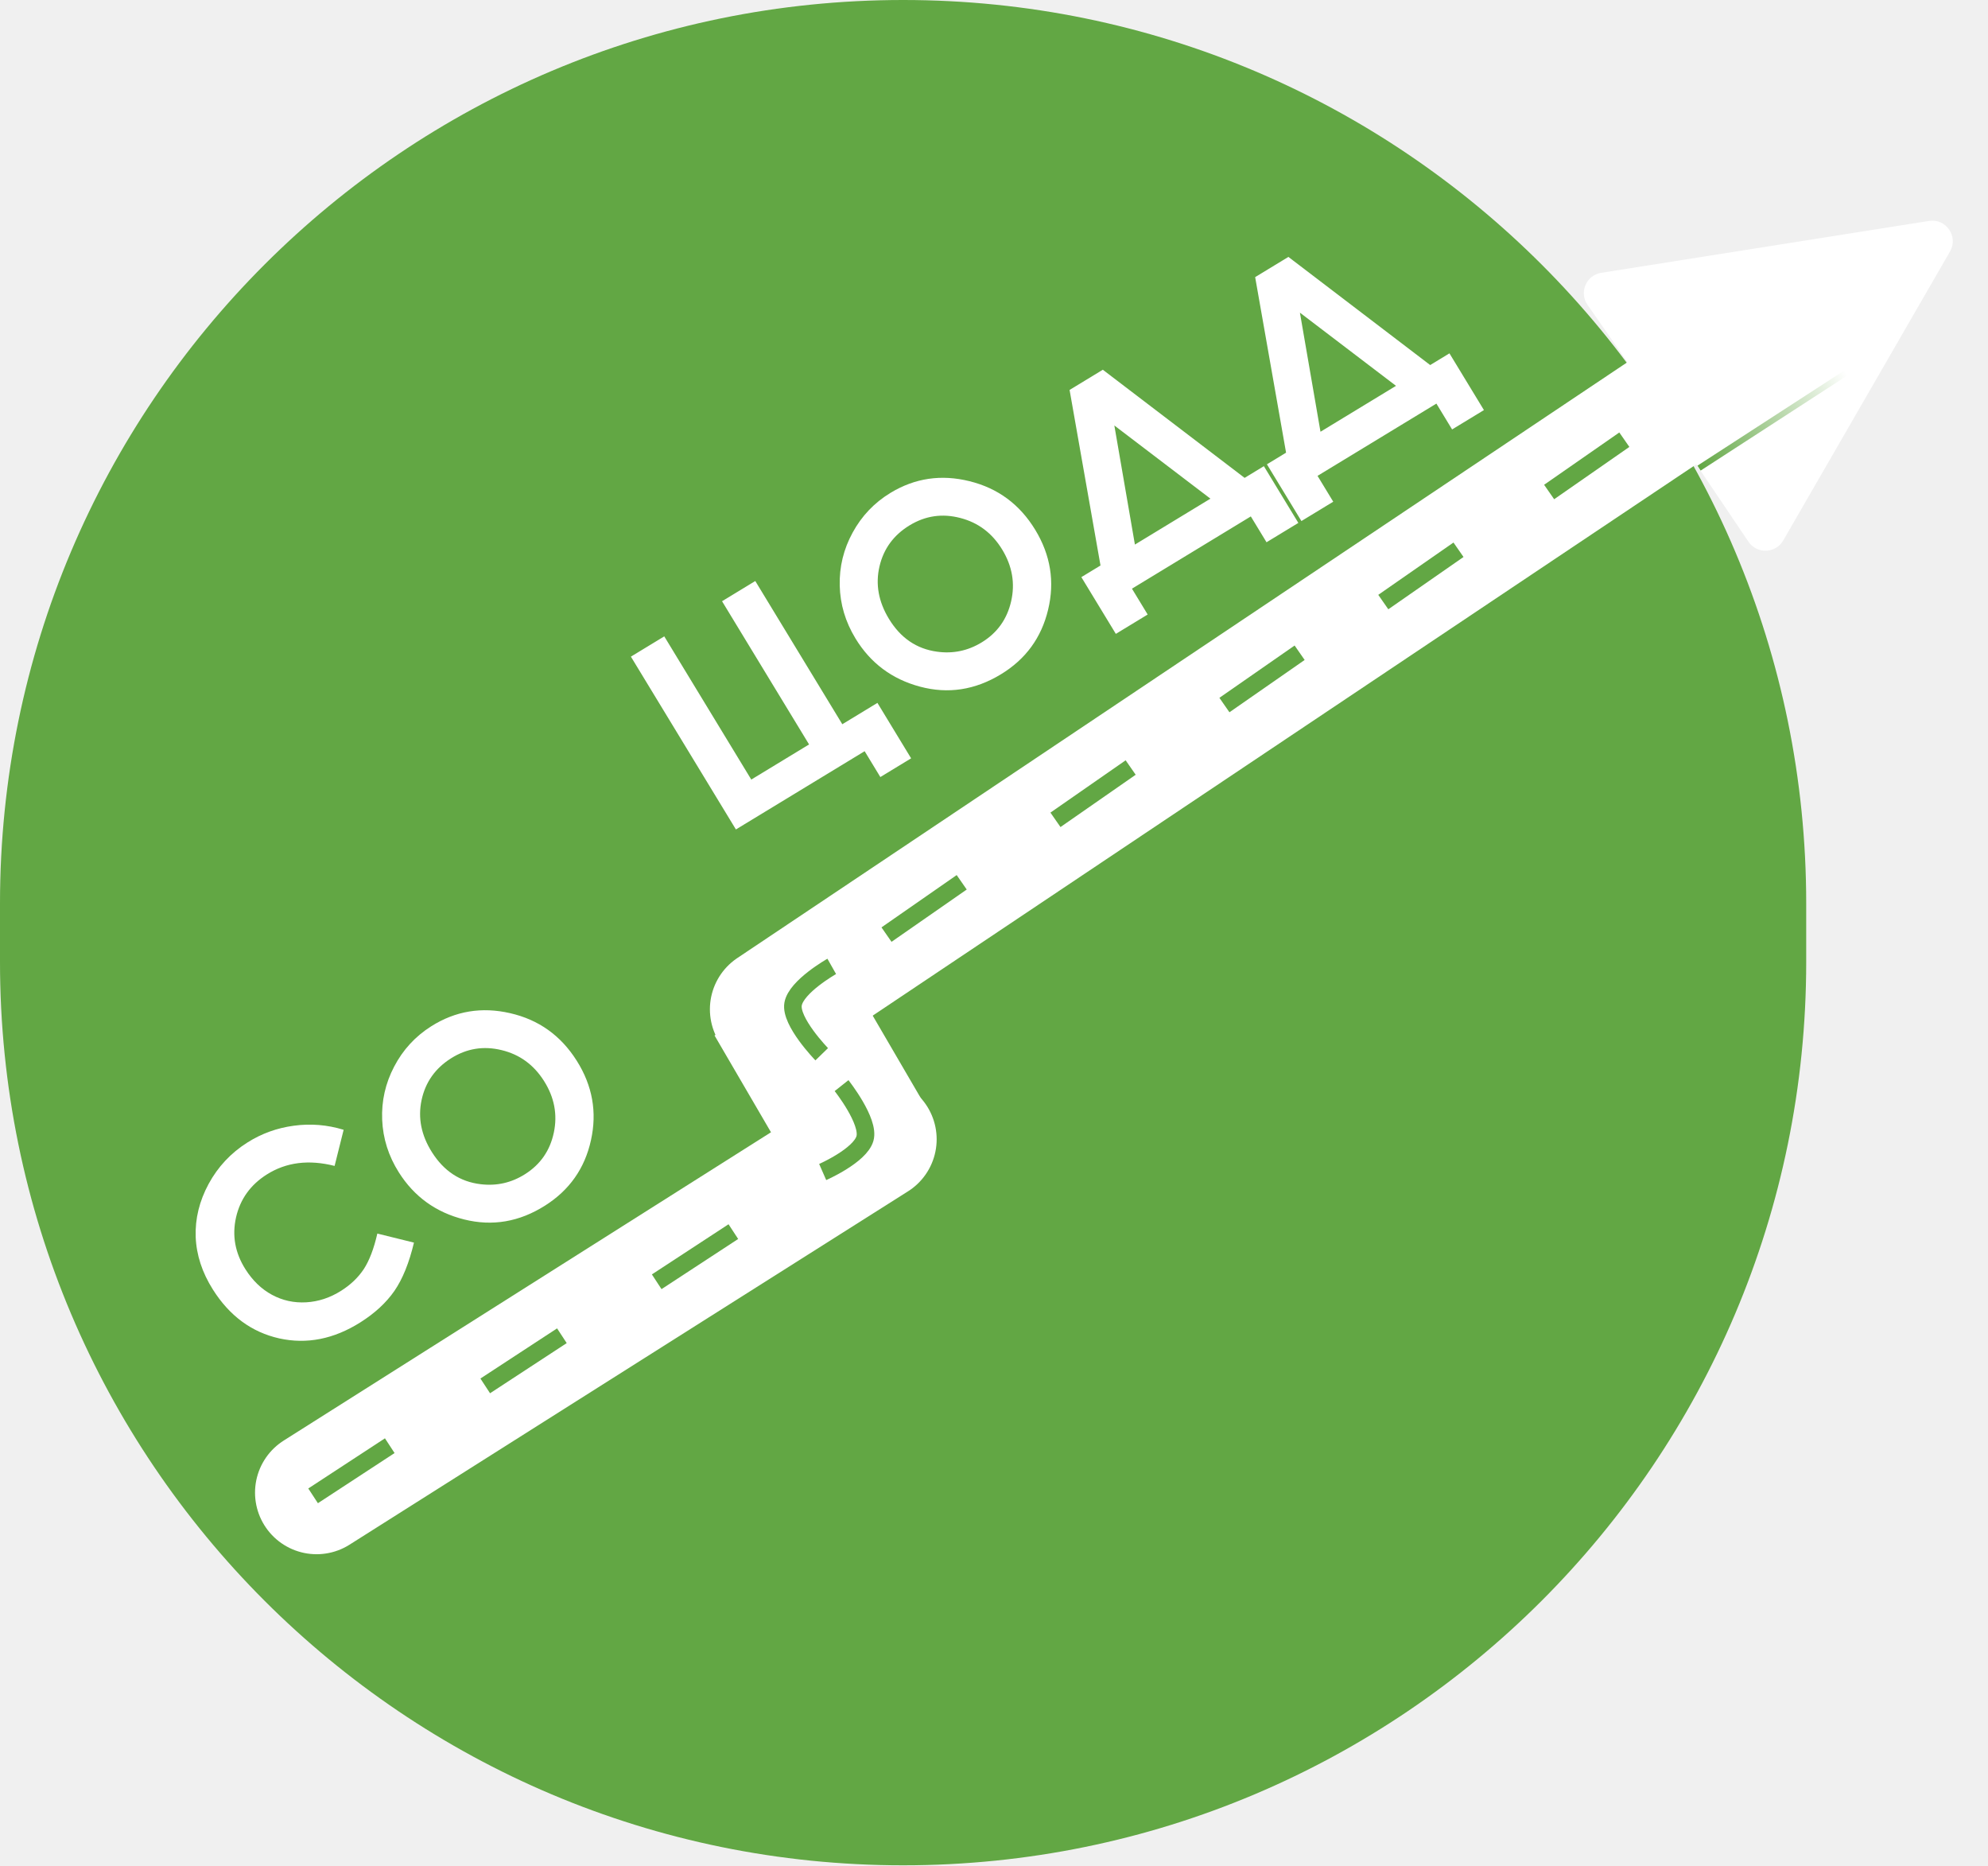
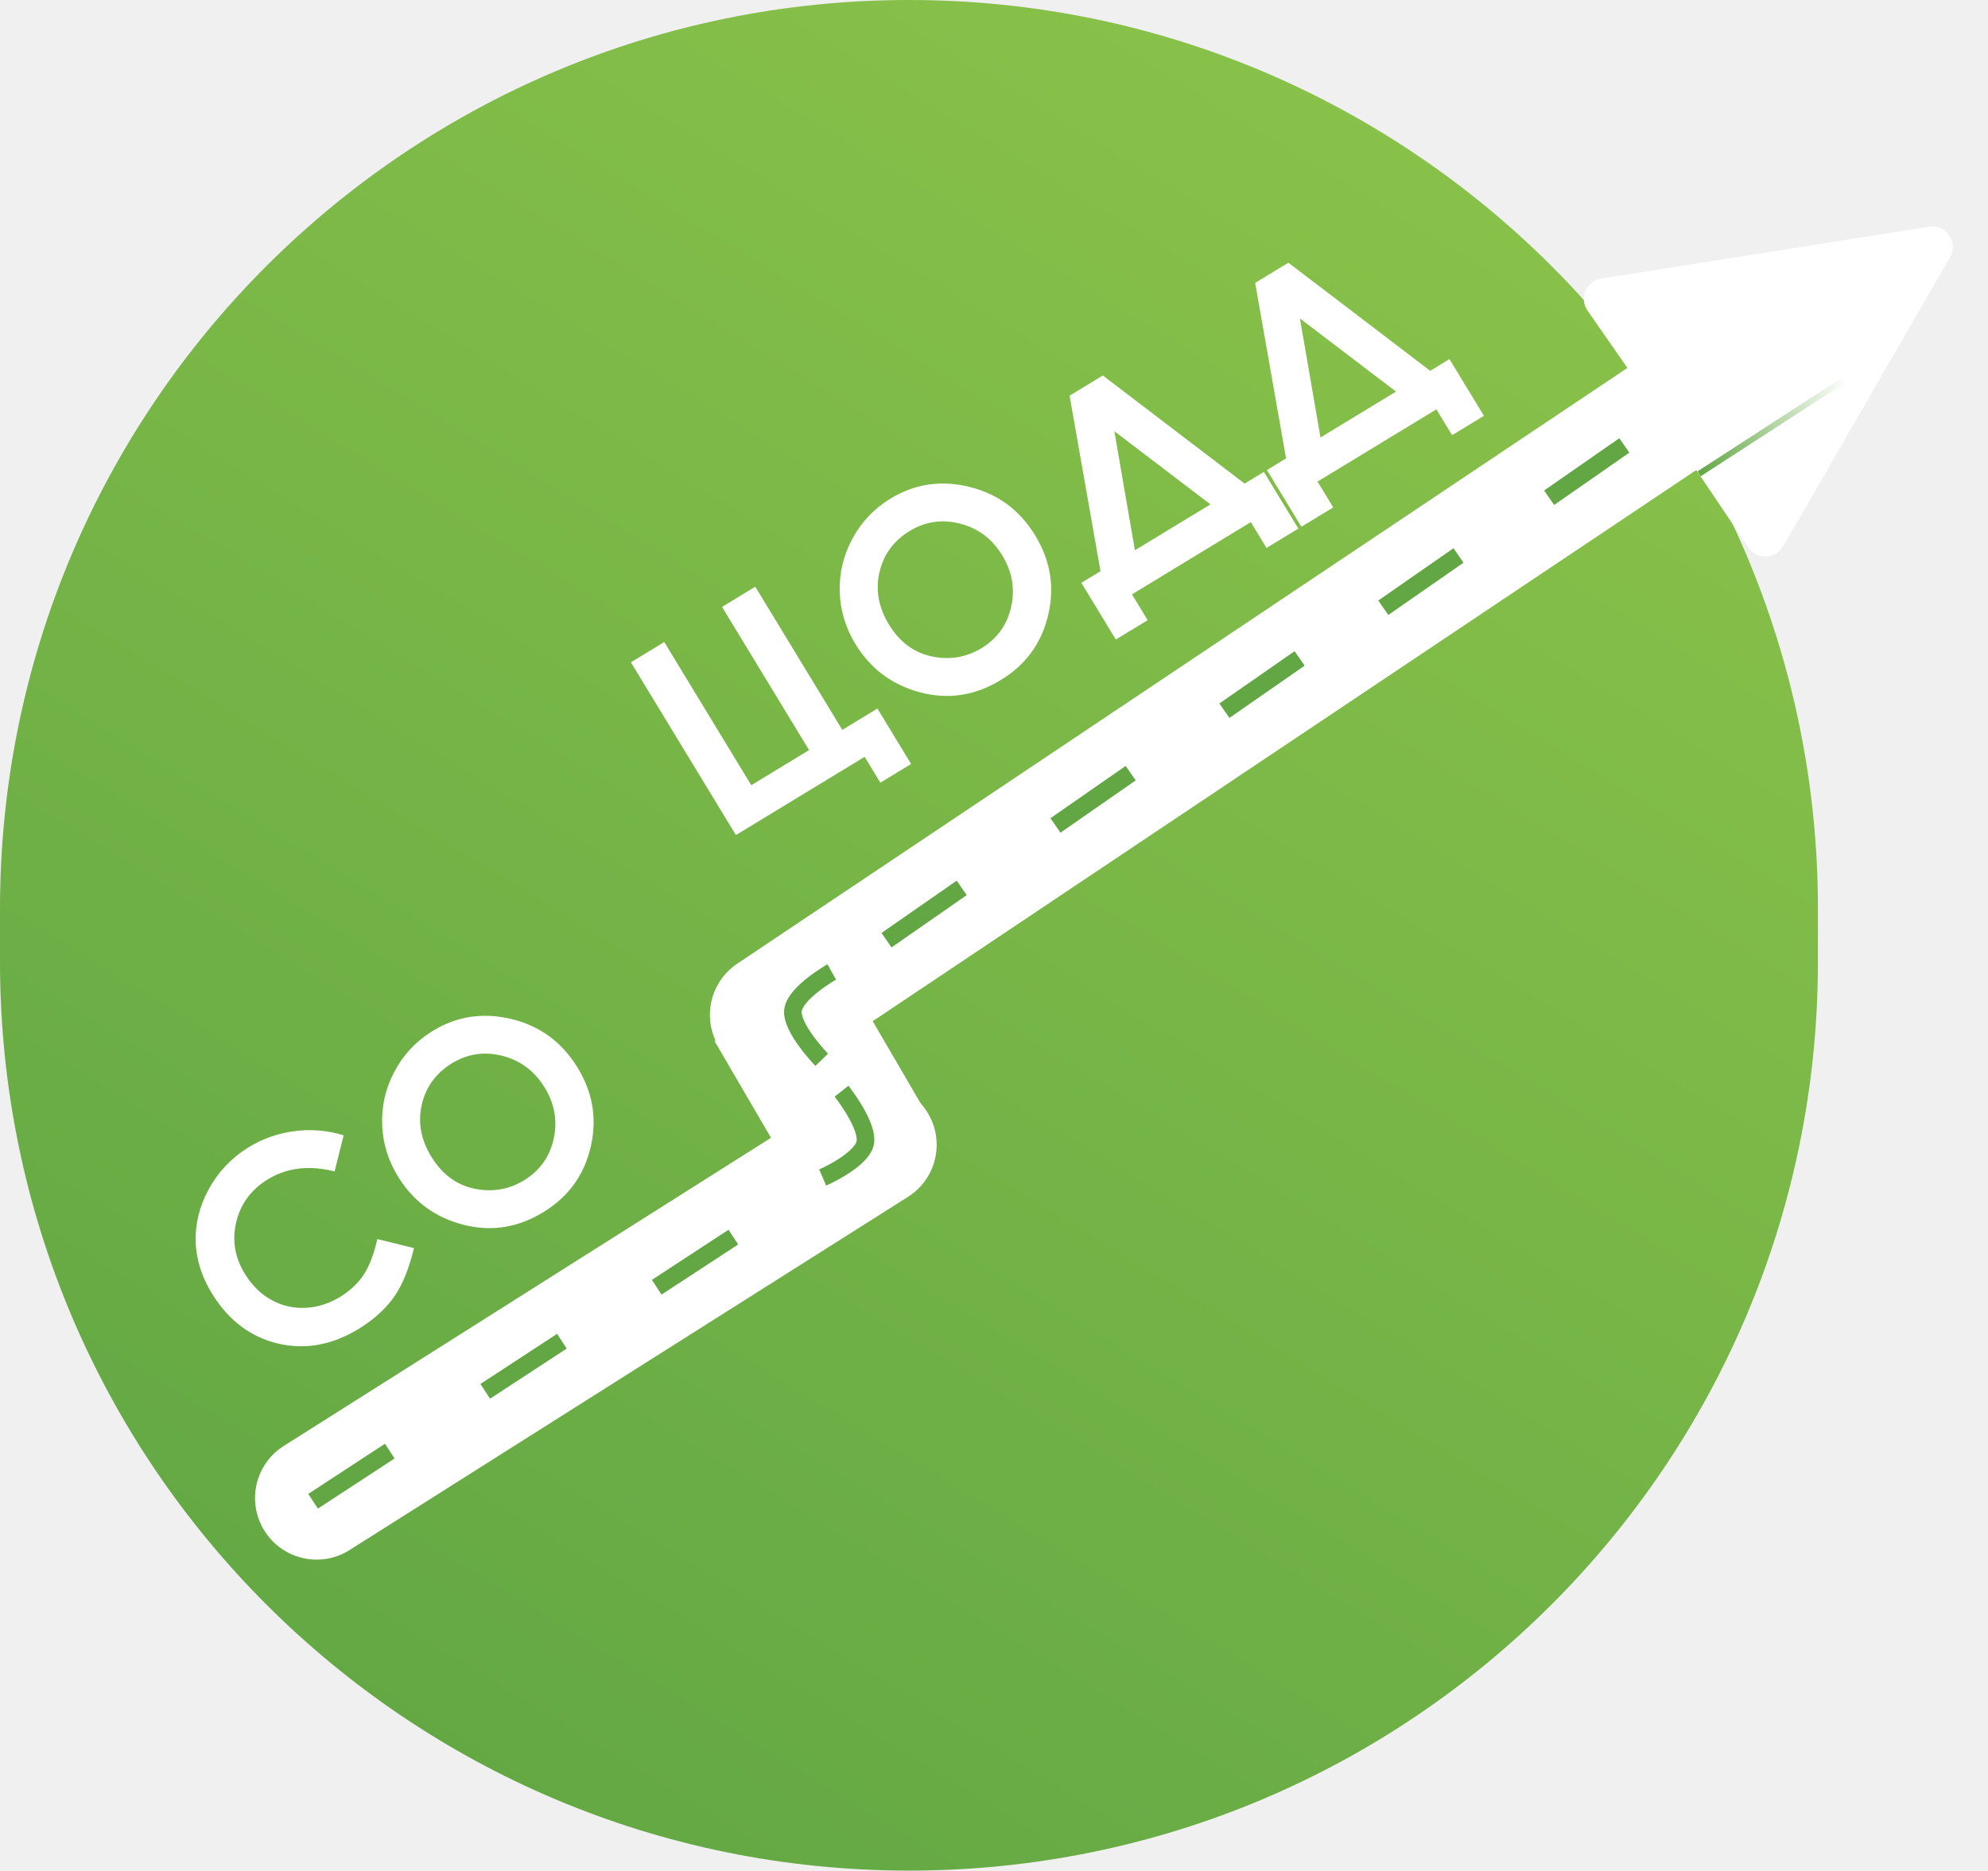
- <svg xmlns="http://www.w3.org/2000/svg" width="339" height="318" viewBox="0 0 339 318" fill="none">
-   <rect width="308" height="318" rx="154" fill="#62A744" />
-   <line x1="53.988" y1="254.465" x2="149.222" y2="194.227" stroke="white" stroke-width="21" stroke-linecap="round" />
-   <line x1="131.555" y1="172.065" x2="293.212" y2="63.875" stroke="white" stroke-width="21" stroke-linecap="round" />
-   <line x1="132.642" y1="170.229" x2="147.758" y2="196.142" stroke="white" stroke-width="25" />
-   <path d="M277.531 60.894L271.119 51.686C269.854 49.869 270.925 47.355 273.112 47.008L329.023 38.158C331.515 37.763 333.351 40.435 332.09 42.621L303.648 91.889C302.539 93.81 299.803 93.905 298.563 92.067L277.531 60.894Z" fill="white" stroke="white" />
-   <line x1="53.39" y1="255.013" x2="66.462" y2="246.462" stroke="#62A744" stroke-width="3" />
-   <line x1="82.744" y1="236.269" x2="95.816" y2="227.718" stroke="#62A744" stroke-width="3" />
-   <line x1="111.983" y1="218.518" x2="125.054" y2="209.967" stroke="#62A744" stroke-width="3" />
-   <line x1="151.169" y1="159.333" x2="163.993" y2="150.415" stroke="#62A744" stroke-width="3" />
-   <line x1="179.981" y1="139.766" x2="192.805" y2="130.848" stroke="#62A744" stroke-width="3" />
-   <line x1="208.792" y1="120.198" x2="221.617" y2="111.28" stroke="#62A744" stroke-width="3" />
-   <path d="M235.883 102.641L248.708 93.723" stroke="#62A744" stroke-width="3" />
-   <line x1="264.163" y1="83.878" x2="276.987" y2="74.96" stroke="#62A744" stroke-width="3" />
-   <path d="M143.504 185.078C143.504 185.078 148.334 191.175 147.492 194.098C146.649 197.02 140.286 199.806 140.286 199.806" stroke="#62A744" stroke-width="3" />
-   <path d="M140.122 179.728C140.122 179.728 134.7 174.152 135.242 171.159C135.784 168.166 141.832 164.751 141.832 164.751" stroke="#62A744" stroke-width="3" />
-   <path d="M58.599 192.609L57.058 198.768C52.655 197.651 48.803 198.136 45.501 200.223C42.714 201.985 40.964 204.422 40.251 207.534C39.551 210.638 40.082 213.584 41.844 216.371C43.071 218.312 44.583 219.769 46.38 220.74C48.177 221.711 50.12 222.138 52.207 222.02C54.295 221.901 56.284 221.245 58.172 220.052C59.784 219.033 61.069 217.805 62.027 216.368C62.977 214.917 63.75 212.894 64.346 210.299L70.59 211.842C69.764 215.303 68.653 218.048 67.255 220.077C65.85 222.094 63.918 223.878 61.462 225.431C56.931 228.295 52.314 229.207 47.61 228.17C42.911 227.11 39.142 224.335 36.304 219.845C34.467 216.939 33.489 213.944 33.369 210.859C33.262 207.765 33.996 204.76 35.571 201.841C37.16 198.915 39.367 196.559 42.194 194.772C44.597 193.253 47.23 192.3 50.092 191.915C52.967 191.521 55.803 191.752 58.599 192.609ZM73.535 174.961C77.656 172.356 82.139 171.612 86.984 172.726C91.843 173.833 95.629 176.532 98.342 180.825C101.03 185.078 101.839 189.604 100.769 194.402C99.712 199.193 97.096 202.907 92.923 205.545C88.551 208.308 83.963 209.092 79.159 207.896C74.354 206.699 70.637 204.021 68.007 199.861C66.246 197.074 65.3 194.086 65.169 190.896C65.039 187.707 65.719 184.689 67.21 181.843C68.706 178.975 70.815 176.681 73.535 174.961ZM76.907 180.427C74.213 182.13 72.54 184.5 71.89 187.536C71.24 190.572 71.829 193.536 73.657 196.428C75.694 199.651 78.461 201.47 81.958 201.884C84.681 202.215 87.204 201.645 89.529 200.176C92.157 198.515 93.795 196.149 94.442 193.078C95.089 190.007 94.531 187.079 92.77 184.292C91.017 181.518 88.604 179.762 85.531 179.024C82.45 178.273 79.575 178.741 76.907 180.427Z" fill="white" />
-   <path d="M125.49 141.406L107.584 111.945L113.272 108.488L128.111 132.902L137.965 126.913L123.126 102.498L128.793 99.053L143.633 123.468L149.621 119.828L155.367 129.281L150.119 132.471L147.441 128.064L125.49 141.406ZM151.836 84.033C156.002 81.501 160.497 80.835 165.322 82.035C170.161 83.226 173.899 85.992 176.536 90.331C179.149 94.631 179.879 99.17 178.724 103.949C177.583 108.72 174.903 112.388 170.684 114.952C166.264 117.639 161.663 118.342 156.881 117.061C152.098 115.781 148.429 113.038 145.872 108.832C144.16 106.014 143.266 103.01 143.192 99.819C143.117 96.628 143.851 93.623 145.391 90.803C146.937 87.962 149.086 85.705 151.836 84.033ZM155.112 89.557C152.388 91.213 150.674 93.553 149.97 96.577C149.267 99.601 149.804 102.575 151.581 105.499C153.561 108.757 156.296 110.624 159.785 111.1C162.502 111.478 165.035 110.953 167.385 109.525C170.042 107.91 171.721 105.573 172.422 102.514C173.122 99.455 172.616 96.517 170.904 93.7C169.2 90.896 166.818 89.098 163.759 88.306C160.691 87.501 157.809 87.918 155.112 89.557ZM182.389 66.478L188.057 63.033L212.236 81.469L215.52 79.472L221.4 89.146L215.972 92.445L213.294 88.039L193.026 100.358L195.704 104.764L190.276 108.063L184.396 98.39L187.661 96.406L182.389 66.478ZM190.021 72.536L193.529 92.839L206.407 85.011L190.021 72.536ZM214.033 47.244L219.701 43.799L243.88 62.235L247.165 60.239L253.044 69.912L247.617 73.211L244.939 68.805L224.67 81.124L227.348 85.531L221.921 88.83L216.041 79.156L219.305 77.172L214.033 47.244ZM221.665 53.302L225.174 73.605L238.052 65.778L221.665 53.302Z" fill="white" />
-   <line x1="289.728" y1="79.805" x2="314.763" y2="63.581" stroke="url(#paint0_linear_397_52)" />
+ <svg xmlns="http://www.w3.org/2000/svg" width="339" height="319" viewBox="0 0 339 319" fill="none">
+   <rect width="310" height="319" rx="155" fill="url(#paint0_linear_397_52)" />
+   <line x1="53.988" y1="255.465" x2="149.222" y2="195.227" stroke="white" stroke-width="21" stroke-linecap="round" />
+   <line x1="131.555" y1="173.065" x2="293.212" y2="64.875" stroke="white" stroke-width="21" stroke-linecap="round" />
+   <line x1="132.642" y1="171.229" x2="147.758" y2="197.142" stroke="white" stroke-width="25" />
+   <path d="M277.531 61.894L271.119 52.686C269.854 50.869 270.925 48.355 273.112 48.008L329.023 39.158C331.515 38.763 333.351 41.435 332.09 43.621L303.648 92.889C302.539 94.81 299.803 94.905 298.563 93.067L277.531 61.894Z" fill="white" stroke="white" />
+   <line x1="53.39" y1="256.013" x2="66.462" y2="247.462" stroke="#62A744" stroke-width="3" />
+   <line x1="82.744" y1="237.269" x2="95.816" y2="228.718" stroke="#62A744" stroke-width="3" />
+   <line x1="111.983" y1="219.518" x2="125.054" y2="210.967" stroke="#62A744" stroke-width="3" />
+   <line x1="151.169" y1="160.333" x2="163.993" y2="151.415" stroke="#62A744" stroke-width="3" />
+   <line x1="179.981" y1="140.766" x2="192.805" y2="131.848" stroke="#62A744" stroke-width="3" />
+   <line x1="208.792" y1="121.198" x2="221.617" y2="112.28" stroke="#62A744" stroke-width="3" />
+   <path d="M235.883 103.641L248.708 94.723" stroke="#62A744" stroke-width="3" />
+   <line x1="264.163" y1="84.878" x2="276.987" y2="75.96" stroke="#62A744" stroke-width="3" />
+   <path d="M143.504 186.078C143.504 186.078 148.334 192.175 147.492 195.098C146.649 198.02 140.286 200.806 140.286 200.806" stroke="#62A744" stroke-width="3" />
+   <path d="M140.122 180.728C140.122 180.728 134.7 175.152 135.242 172.159C135.784 169.166 141.832 165.751 141.832 165.751" stroke="#62A744" stroke-width="3" />
+   <path d="M58.599 193.609L57.058 199.768C52.655 198.651 48.803 199.136 45.501 201.223C42.714 202.985 40.964 205.422 40.251 208.534C39.551 211.638 40.082 214.584 41.844 217.371C43.071 219.312 44.583 220.769 46.38 221.74C48.177 222.711 50.12 223.138 52.207 223.02C54.295 222.901 56.284 222.245 58.172 221.052C59.784 220.033 61.069 218.805 62.027 217.368C62.977 215.917 63.75 213.894 64.346 211.299L70.59 212.842C69.764 216.303 68.653 219.048 67.255 221.077C65.85 223.094 63.918 224.878 61.462 226.431C56.931 229.295 52.314 230.207 47.61 229.17C42.911 228.11 39.142 225.335 36.304 220.845C34.467 217.939 33.489 214.944 33.369 211.859C33.262 208.765 33.996 205.76 35.571 202.841C37.16 199.915 39.367 197.559 42.194 195.772C44.597 194.253 47.23 193.3 50.092 192.915C52.967 192.521 55.803 192.752 58.599 193.609ZM73.535 175.961C77.656 173.356 82.139 172.612 86.984 173.726C91.843 174.833 95.629 177.532 98.342 181.825C101.03 186.078 101.839 190.604 100.769 195.402C99.712 200.193 97.096 203.907 92.923 206.545C88.551 209.308 83.963 210.092 79.159 208.896C74.354 207.699 70.637 205.021 68.007 200.861C66.246 198.074 65.3 195.086 65.169 191.896C65.039 188.707 65.719 185.689 67.21 182.843C68.706 179.975 70.815 177.681 73.535 175.961ZM76.907 181.427C74.213 183.13 72.54 185.5 71.89 188.536C71.24 191.572 71.829 194.536 73.657 197.428C75.694 200.651 78.461 202.47 81.958 202.884C84.681 203.215 87.204 202.645 89.529 201.176C92.157 199.515 93.795 197.149 94.442 194.078C95.089 191.007 94.531 188.079 92.77 185.292C91.017 182.518 88.604 180.762 85.531 180.024C82.45 179.273 79.575 179.741 76.907 181.427Z" fill="white" />
+   <path d="M125.49 142.406L107.584 112.945L113.272 109.488L128.111 133.902L137.965 127.913L123.126 103.498L128.793 100.053L143.633 124.468L149.621 120.828L155.367 130.281L150.119 133.471L147.441 129.064L125.49 142.406ZM151.836 85.033C156.002 82.501 160.497 81.835 165.322 83.035C170.161 84.226 173.899 86.992 176.536 91.331C179.149 95.631 179.879 100.17 178.724 104.949C177.583 109.72 174.903 113.388 170.684 115.952C166.264 118.639 161.663 119.342 156.881 118.061C152.098 116.781 148.429 114.038 145.872 109.832C144.16 107.014 143.266 104.01 143.192 100.819C143.117 97.628 143.851 94.623 145.391 91.803C146.937 88.962 149.086 86.705 151.836 85.033ZM155.112 90.557C152.388 92.213 150.674 94.553 149.97 97.577C149.267 100.601 149.804 103.575 151.581 106.499C153.561 109.757 156.296 111.624 159.785 112.1C162.502 112.478 165.035 111.953 167.385 110.525C170.042 108.91 171.721 106.573 172.422 103.514C173.122 100.455 172.616 97.517 170.904 94.7C169.2 91.896 166.818 90.098 163.759 89.306C160.691 88.501 157.809 88.918 155.112 90.557ZM182.389 67.478L188.057 64.033L212.236 82.469L215.52 80.472L221.4 90.146L215.972 93.445L213.294 89.039L193.026 101.358L195.704 105.764L190.276 109.063L184.396 99.39L187.661 97.406L182.389 67.478ZM190.021 73.536L193.529 93.839L206.407 86.011L190.021 73.536ZM214.033 48.244L219.701 44.799L243.88 63.235L247.165 61.239L253.044 70.912L247.617 74.211L244.939 69.805L224.67 82.124L227.348 86.531L221.921 89.83L216.041 80.156L219.305 78.172L214.033 48.244ZM221.665 54.302L225.174 74.605L238.052 66.778L221.665 54.302Z" fill="white" />
+   <line x1="289.728" y1="80.805" x2="314.763" y2="64.581" stroke="url(#paint1_linear_397_52)" />
  <defs>
-     <linearGradient id="paint0_linear_397_52" x1="290.272" y1="80.644" x2="315.307" y2="64.42" gradientUnits="userSpaceOnUse">
+     <linearGradient id="paint0_linear_397_52" x1="65" y1="310.5" x2="250.012" y2="6.616" gradientUnits="userSpaceOnUse">
+       <stop stop-color="#62A744" />
+       <stop offset="1" stop-color="#8BC34A" />
+     </linearGradient>
+     <linearGradient id="paint1_linear_397_52" x1="290.272" y1="81.644" x2="315.307" y2="65.42" gradientUnits="userSpaceOnUse">
      <stop stop-color="#62A744" />
      <stop offset="1" stop-color="white" />
    </linearGradient>
  </defs>
</svg>
